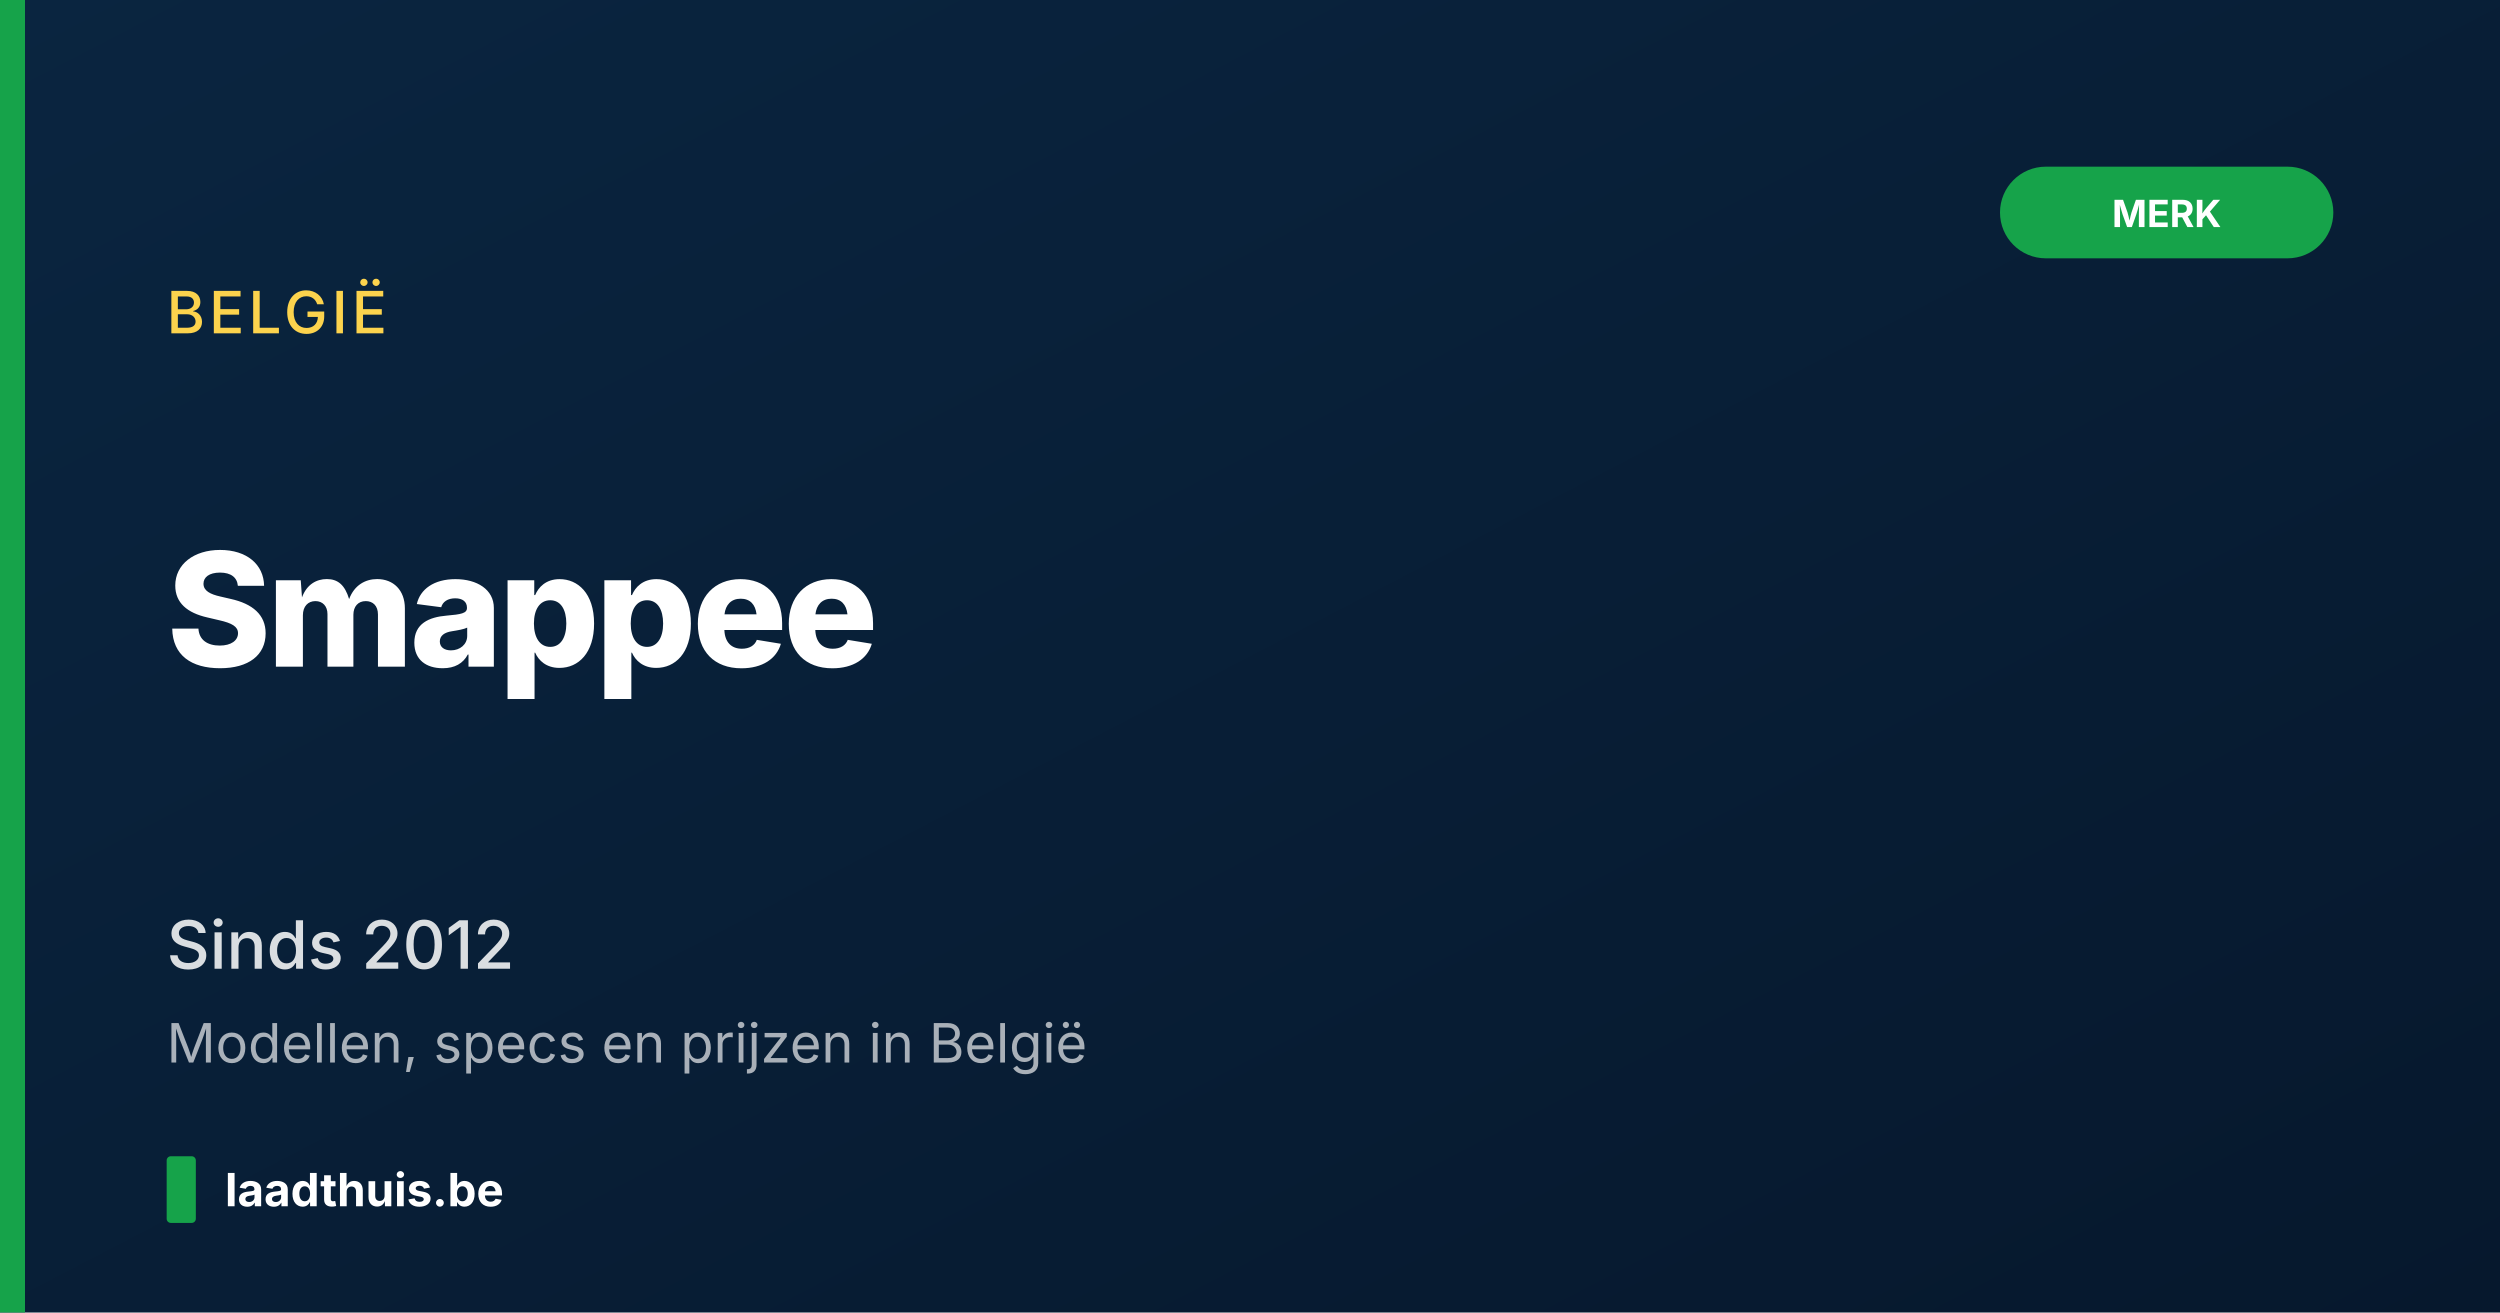
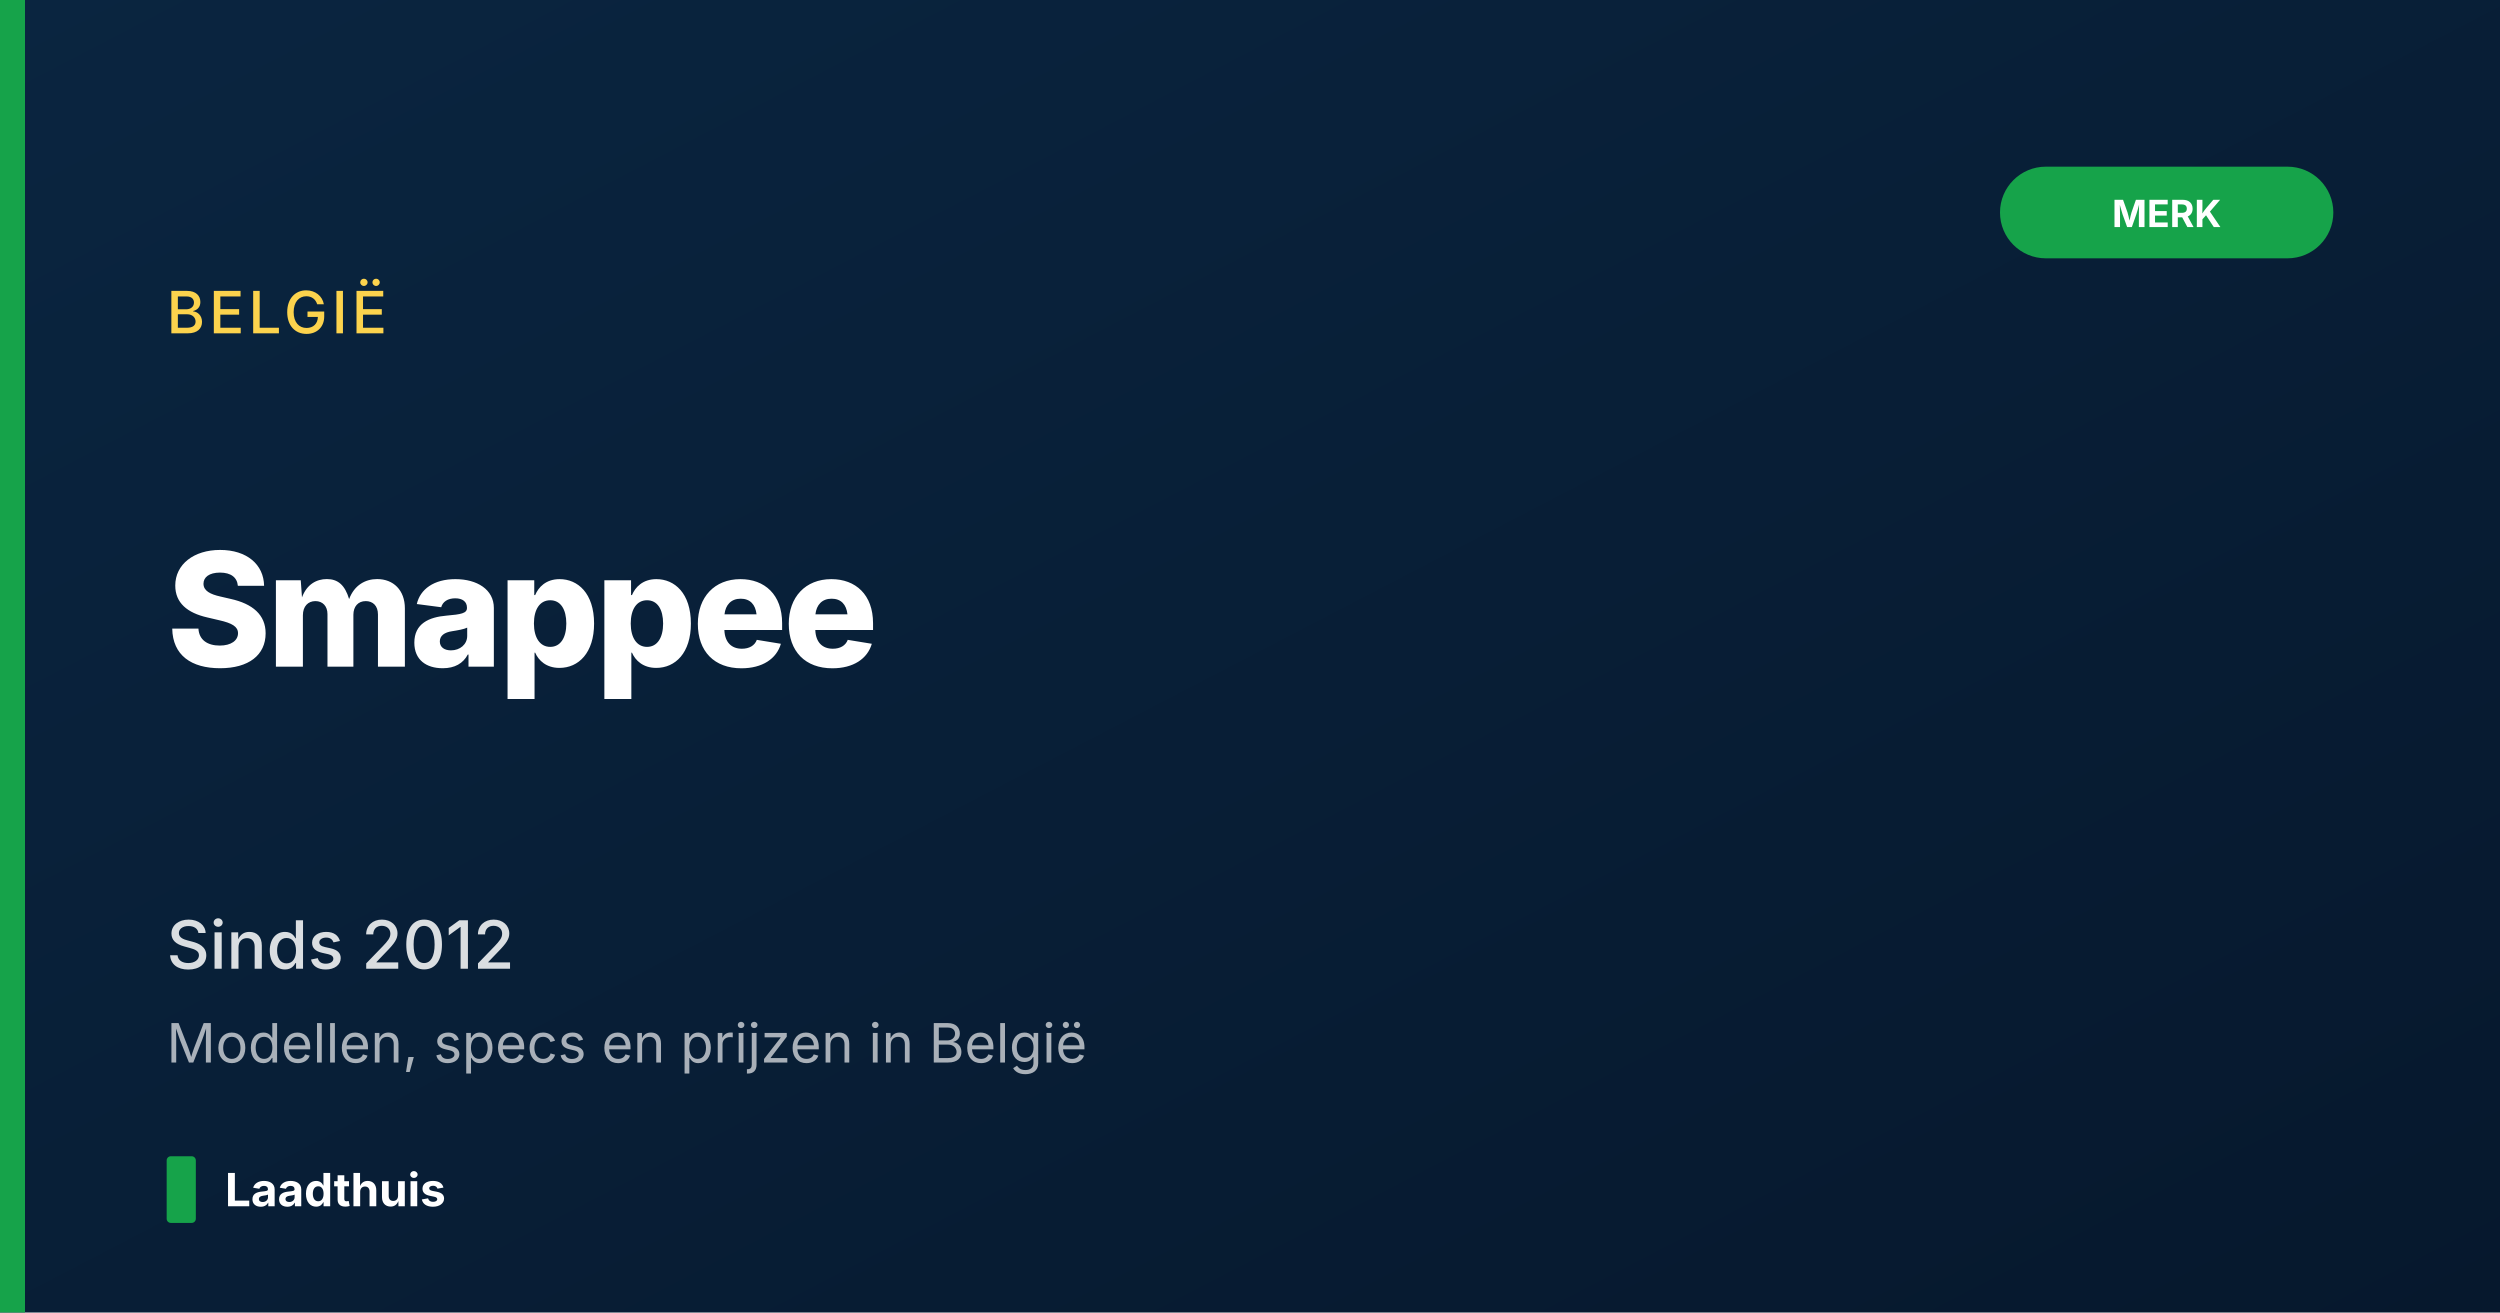
<svg xmlns="http://www.w3.org/2000/svg" width="1200" height="630" viewBox="0 0 1200 630">
  <defs>
    <linearGradient id="bg" x1="0" y1="0" x2="1" y2="1">
      <stop offset="0%" stop-color="#0A2540" />
      <stop offset="100%" stop-color="#06182d" />
    </linearGradient>
  </defs>
  <rect width="1200" height="630" fill="url(#bg)" />
  <rect x="0" y="0" width="12" height="630" fill="#16A34A" />
  <g font-family="Inter, system-ui, -apple-system, sans-serif" fill="white">
    <text x="80" y="160" font-size="28" font-weight="500" fill="#FCD34D" letter-spacing="2">BELGIË</text>
    <text x="80" y="320" font-size="76" font-weight="800" letter-spacing="-2">
      <tspan x="80" dy="0">Smappee</tspan>
    </text>
    <text x="80" y="465" font-size="32" font-weight="500" opacity="0.85">Sinds 2012</text>
    <text x="80" y="510" font-size="26" font-weight="400" opacity="0.65">Modellen, specs en prijzen in België</text>
  </g>
  <g transform="translate(80 555)">
    <rect width="14" height="32" rx="2" fill="#16A34A" />
-     <text x="28" y="24" font-family="Inter, system-ui, -apple-system, sans-serif" font-size="22" font-weight="700" fill="white">laadthuis.be</text>
+     <text x="28" y="24" font-family="Inter, system-ui, -apple-system, sans-serif" font-size="22" font-weight="700" fill="white">Laadthuis</text>
  </g>
  <g transform="translate(960 80)">
    <rect width="160" height="44" rx="22" fill="#16A34A" />
    <text x="80" y="29" text-anchor="middle" font-family="Inter, system-ui, -apple-system, sans-serif" font-size="18" font-weight="700" fill="white">MERK</text>
  </g>
</svg>
